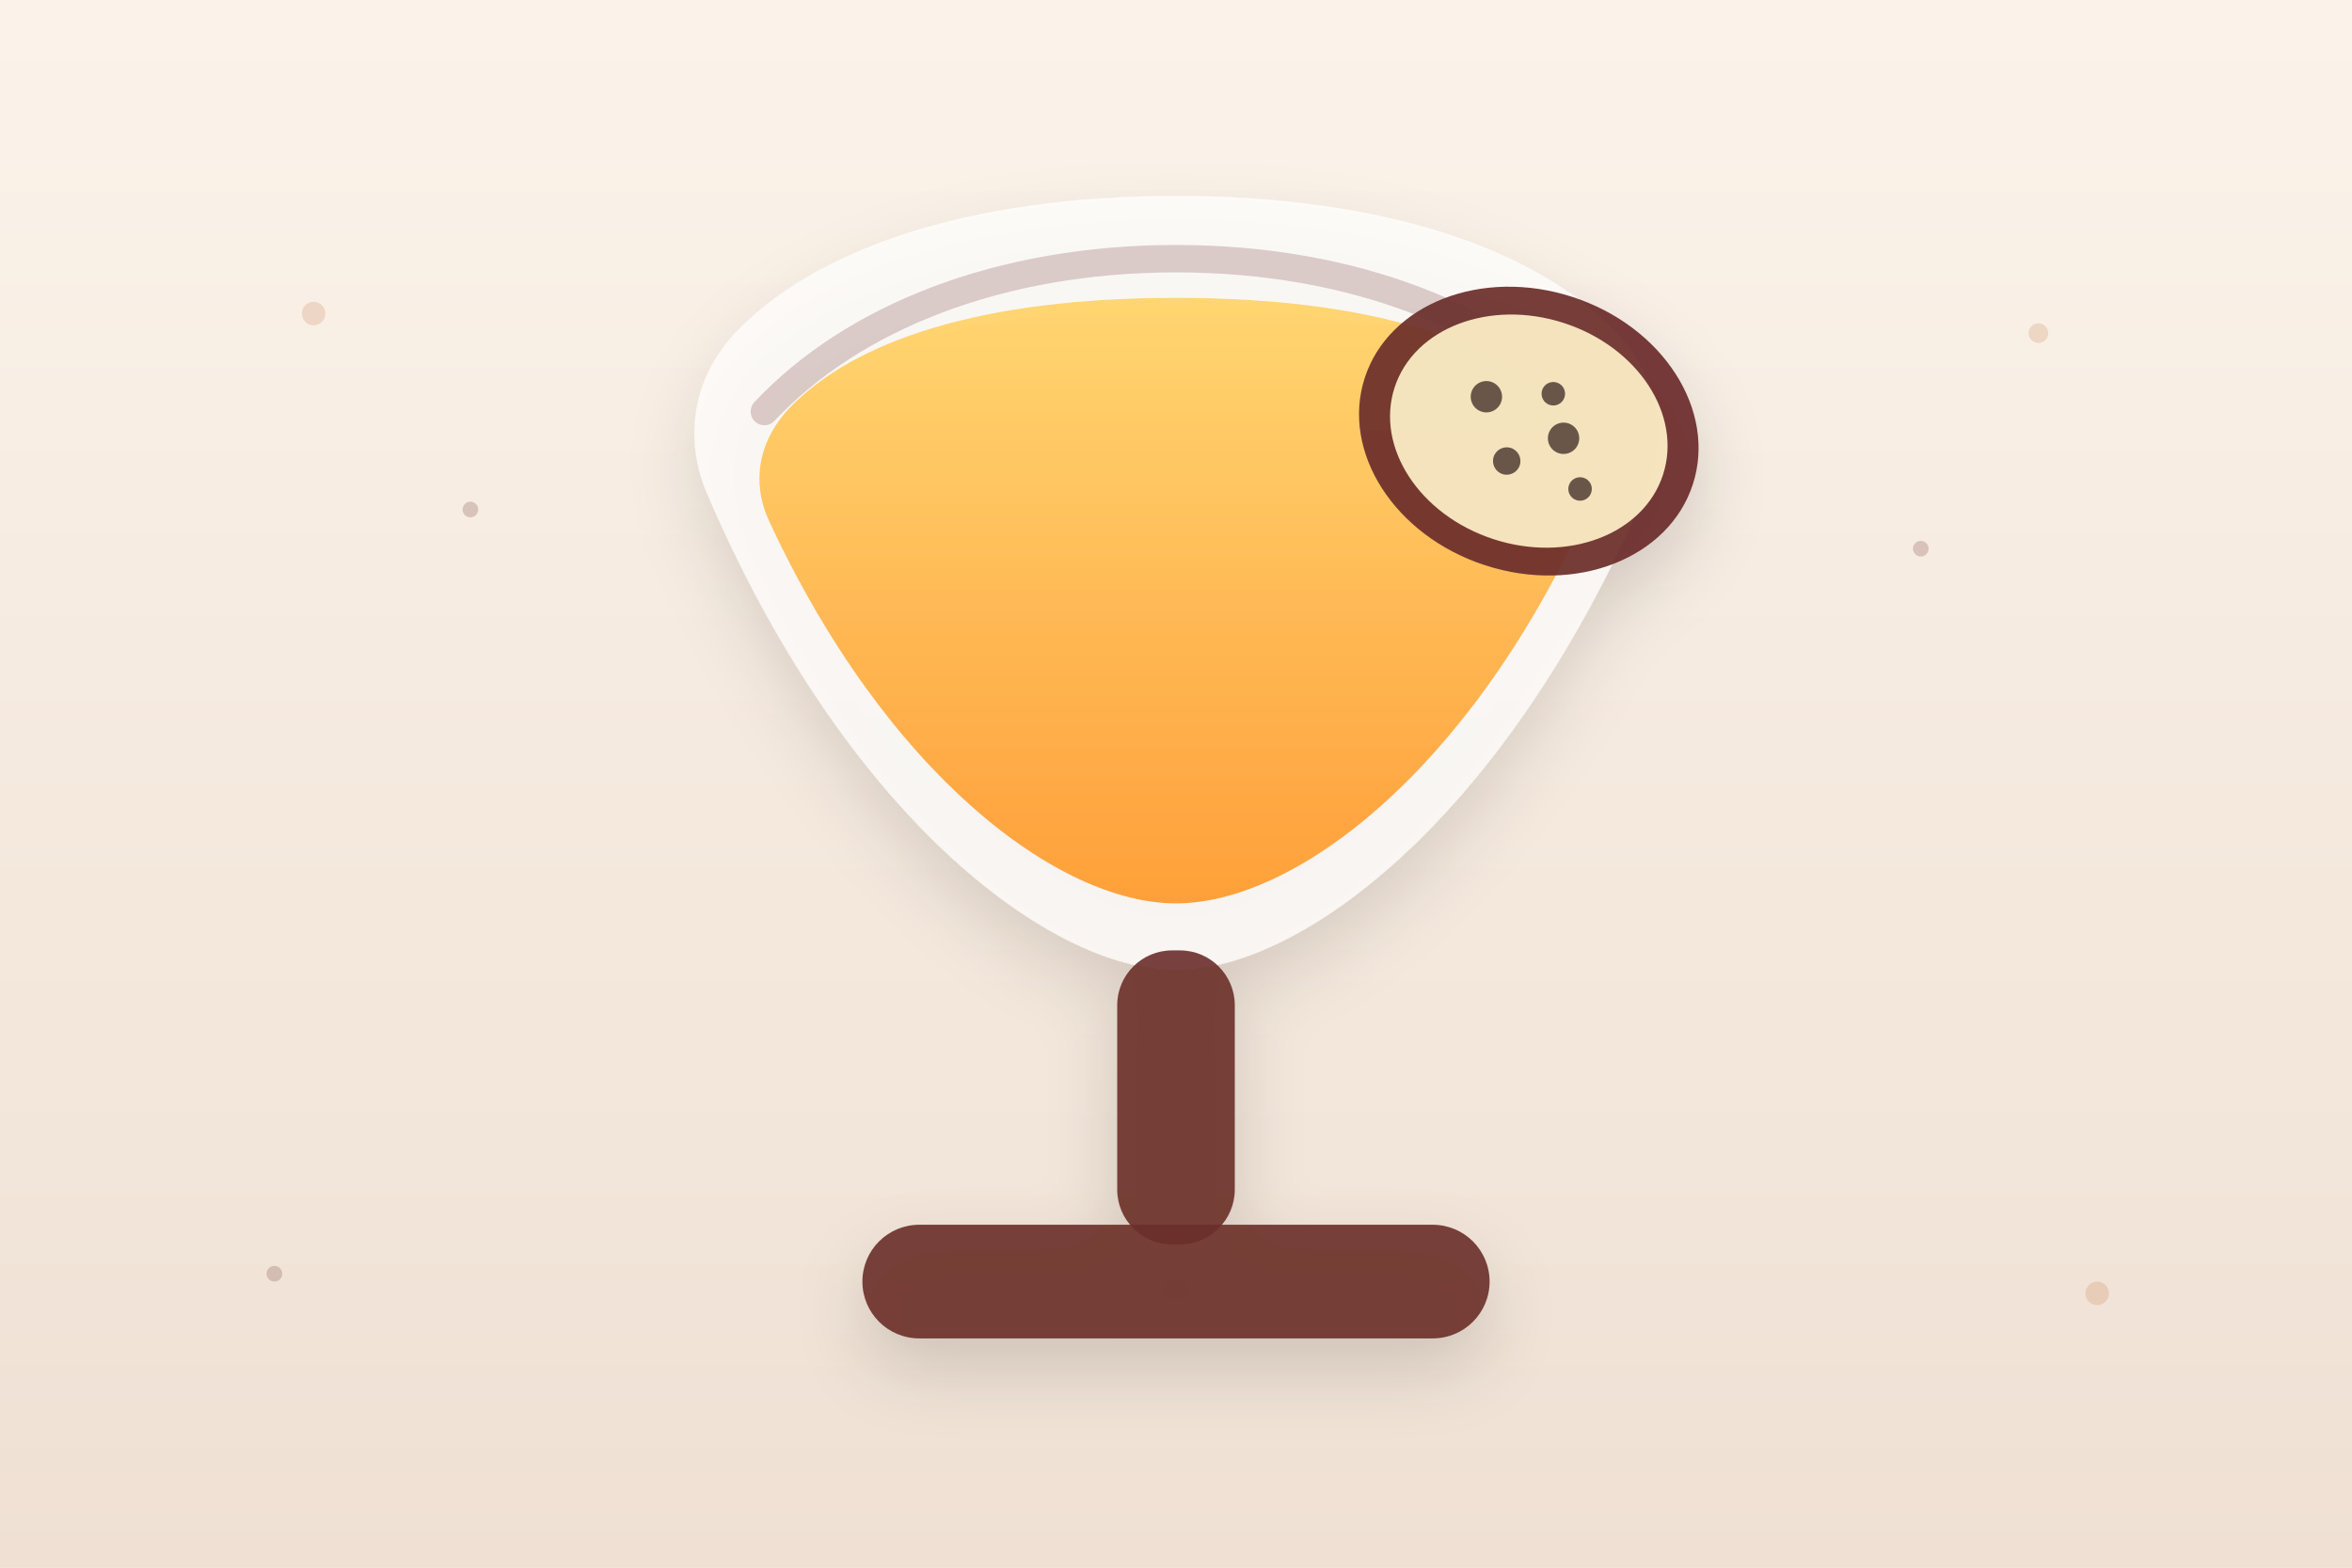
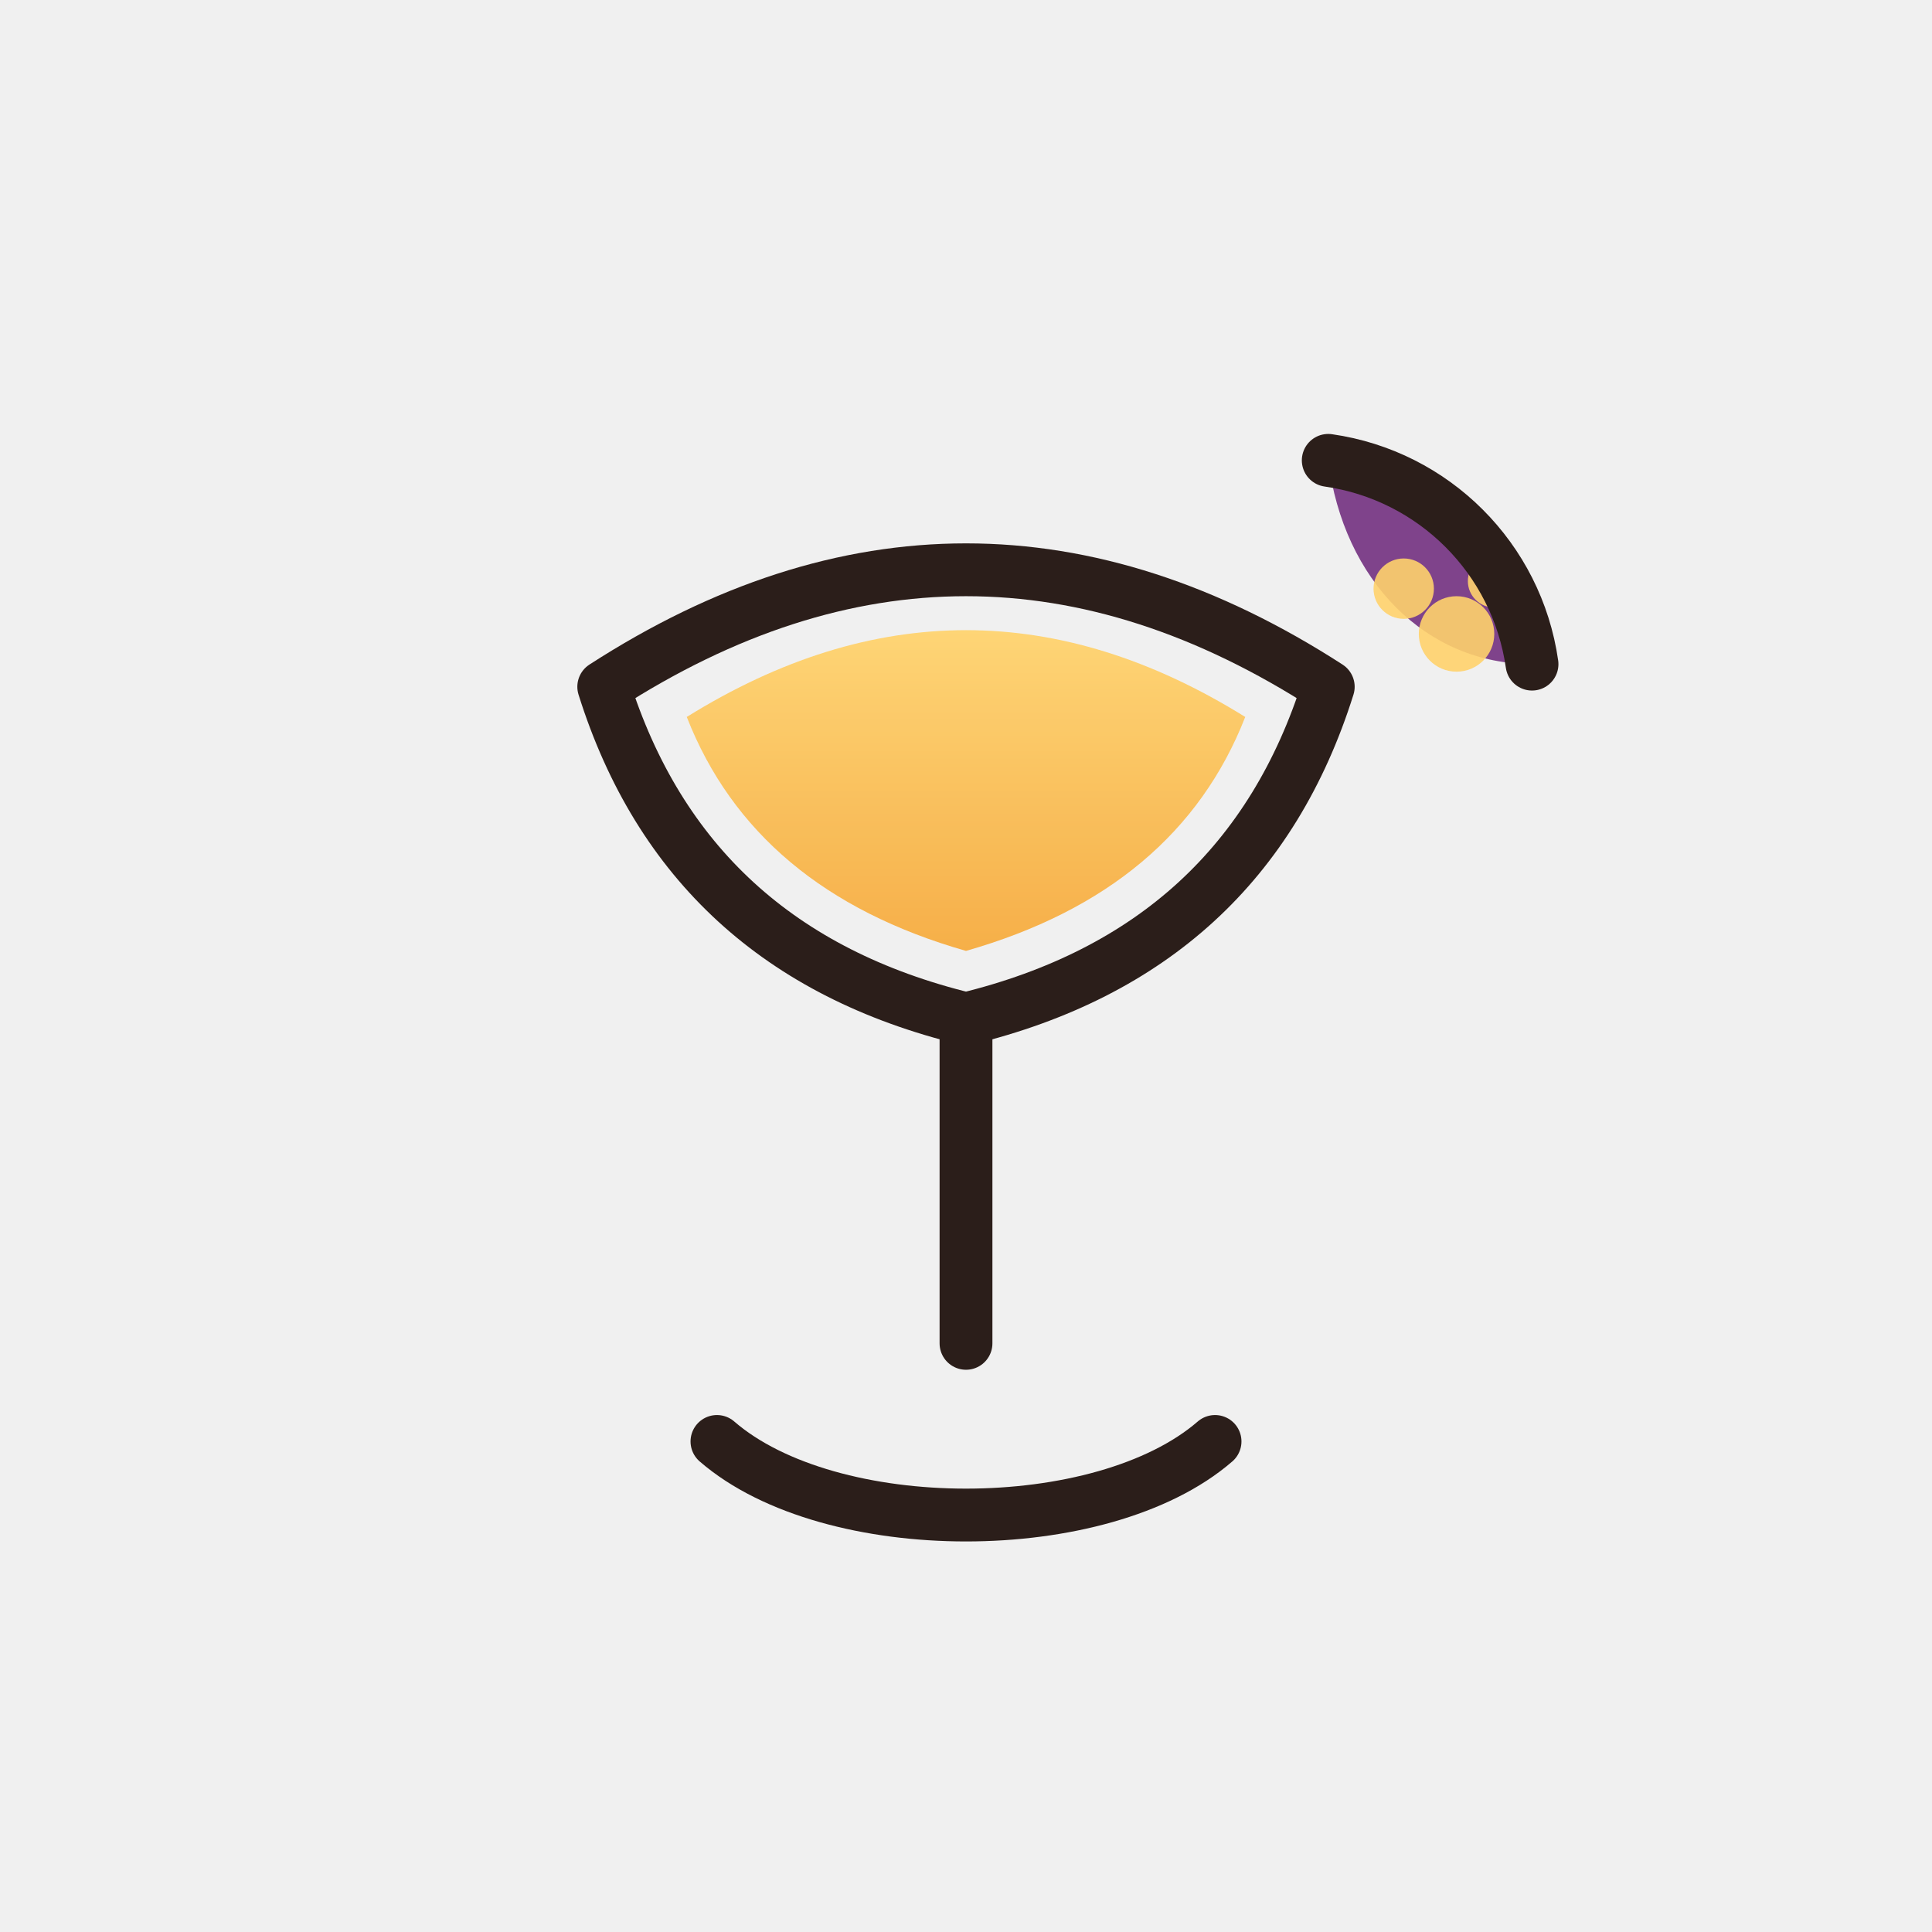
- <svg xmlns="http://www.w3.org/2000/svg" viewBox="0 0 1200 800" role="img" aria-label="Pornstar Martini in a coupette glass">
+ <svg xmlns="http://www.w3.org/2000/svg" viewBox="0 0 512 512" role="img" aria-label="Pornstar Martini">
  <defs>
-     <linearGradient id="bg" x1="0" y1="0" x2="0" y2="1">
-       <stop offset="0" stop-color="#fbf3ea" />
-       <stop offset="1" stop-color="#efe0d3" />
+     <linearGradient id="pm" x1="0" y1="0" x2="0" y2="1">
+       <stop offset="0" stop-color="#ffd26b" />
+       <stop offset="1" stop-color="#f6a93a" />
    </linearGradient>
-     <linearGradient id="drink" x1="0" y1="0" x2="0" y2="1">
-       <stop offset="0" stop-color="#ffd36a" />
-       <stop offset="1" stop-color="#ff9a2e" />
-     </linearGradient>
-     <filter id="shadow" x="-20%" y="-20%" width="140%" height="140%">
-       <feDropShadow dx="0" dy="16" stdDeviation="18" flood-color="#000" flood-opacity="0.16" />
-     </filter>
  </defs>
-   <rect width="1200" height="800" fill="url(#bg)" />
-   <g opacity="0.22">
-     <circle cx="160" cy="160" r="6" fill="#c47b4a" />
-     <circle cx="240" cy="260" r="4" fill="#6a2e2a" />
-     <circle cx="1040" cy="170" r="5" fill="#c47b4a" />
-     <circle cx="980" cy="280" r="4" fill="#6a2e2a" />
-     <circle cx="140" cy="650" r="4" fill="#6a2e2a" />
-     <circle cx="1070" cy="660" r="6" fill="#c47b4a" />
-   </g>
-   <g filter="url(#shadow)">
-     <path d="M360 250c70 165 175 245 240 245s170-80 240-245c10-25 8-55-15-80-40-42-117-70-225-70s-185 28-225 70c-23 25-25 55-15 80z" fill="#fff" opacity="0.70" />
-     <path d="M392 265c60 130 148 196 208 196s148-66 208-196c8-18 6-39-11-57-33-34-97-56-197-56s-164 22-197 56c-17 18-19 39-11 57z" fill="url(#drink)" opacity="0.94" />
-     <path d="M390 210c45-48 120-78 210-78s165 30 210 78" fill="none" stroke="#6a2e2a" stroke-opacity="0.22" stroke-width="14" stroke-linecap="round" />
-     <rect x="570" y="485" width="60" height="150" rx="28" fill="#6a2e2a" opacity="0.90" />
-     <rect x="440" y="625" width="320" height="58" rx="29" fill="#6a2e2a" opacity="0.90" />
-     <g transform="translate(780 220) rotate(18)">
-       <ellipse cx="0" cy="0" rx="88" ry="72" fill="#6a2e2a" opacity="0.92" />
-       <ellipse cx="0" cy="0" rx="72" ry="58" fill="#fff2c9" opacity="0.92" />
-       <g fill="#2f1b18" opacity="0.7">
-         <circle cx="-26" cy="-10" r="8" />
-         <circle cx="-6" cy="18" r="7" />
-         <circle cx="18" cy="-2" r="8" />
-         <circle cx="34" cy="20" r="6" />
-         <circle cx="6" cy="-22" r="6" />
-       </g>
-     </g>
+   <path d="M182 190 Q256 144 330 190 Q312 236 256 252 Q200 236 182 190 Z" fill="url(#pm)" opacity="0.92" />
+   <path d="M352 122 C380 126 402 148 406 176 C378 176 356 154 352 122 Z" fill="#7a3b86" opacity="0.95" />
+   <circle cx="386" cy="168" r="10" fill="#ffd26b" opacity="0.9" />
+   <circle cx="372" cy="156" r="8" fill="#ffd26b" opacity="0.9" />
+   <circle cx="396" cy="154" r="7" fill="#ffd26b" opacity="0.9" />
+   <g fill="none" stroke="#2b1e1a" stroke-width="14" stroke-linecap="round" stroke-linejoin="round">
+     <path d="M160 182 Q256 120 352 182 Q330 252 256 270 Q182 252 160 182 Z" />
+     <path d="M256 270 L256 356" />
+     <path d="M190 382 C220 408 292 408 322 382" />
+     <path d="M352 122 C380 126 402 148 406 176" />
  </g>
</svg>
